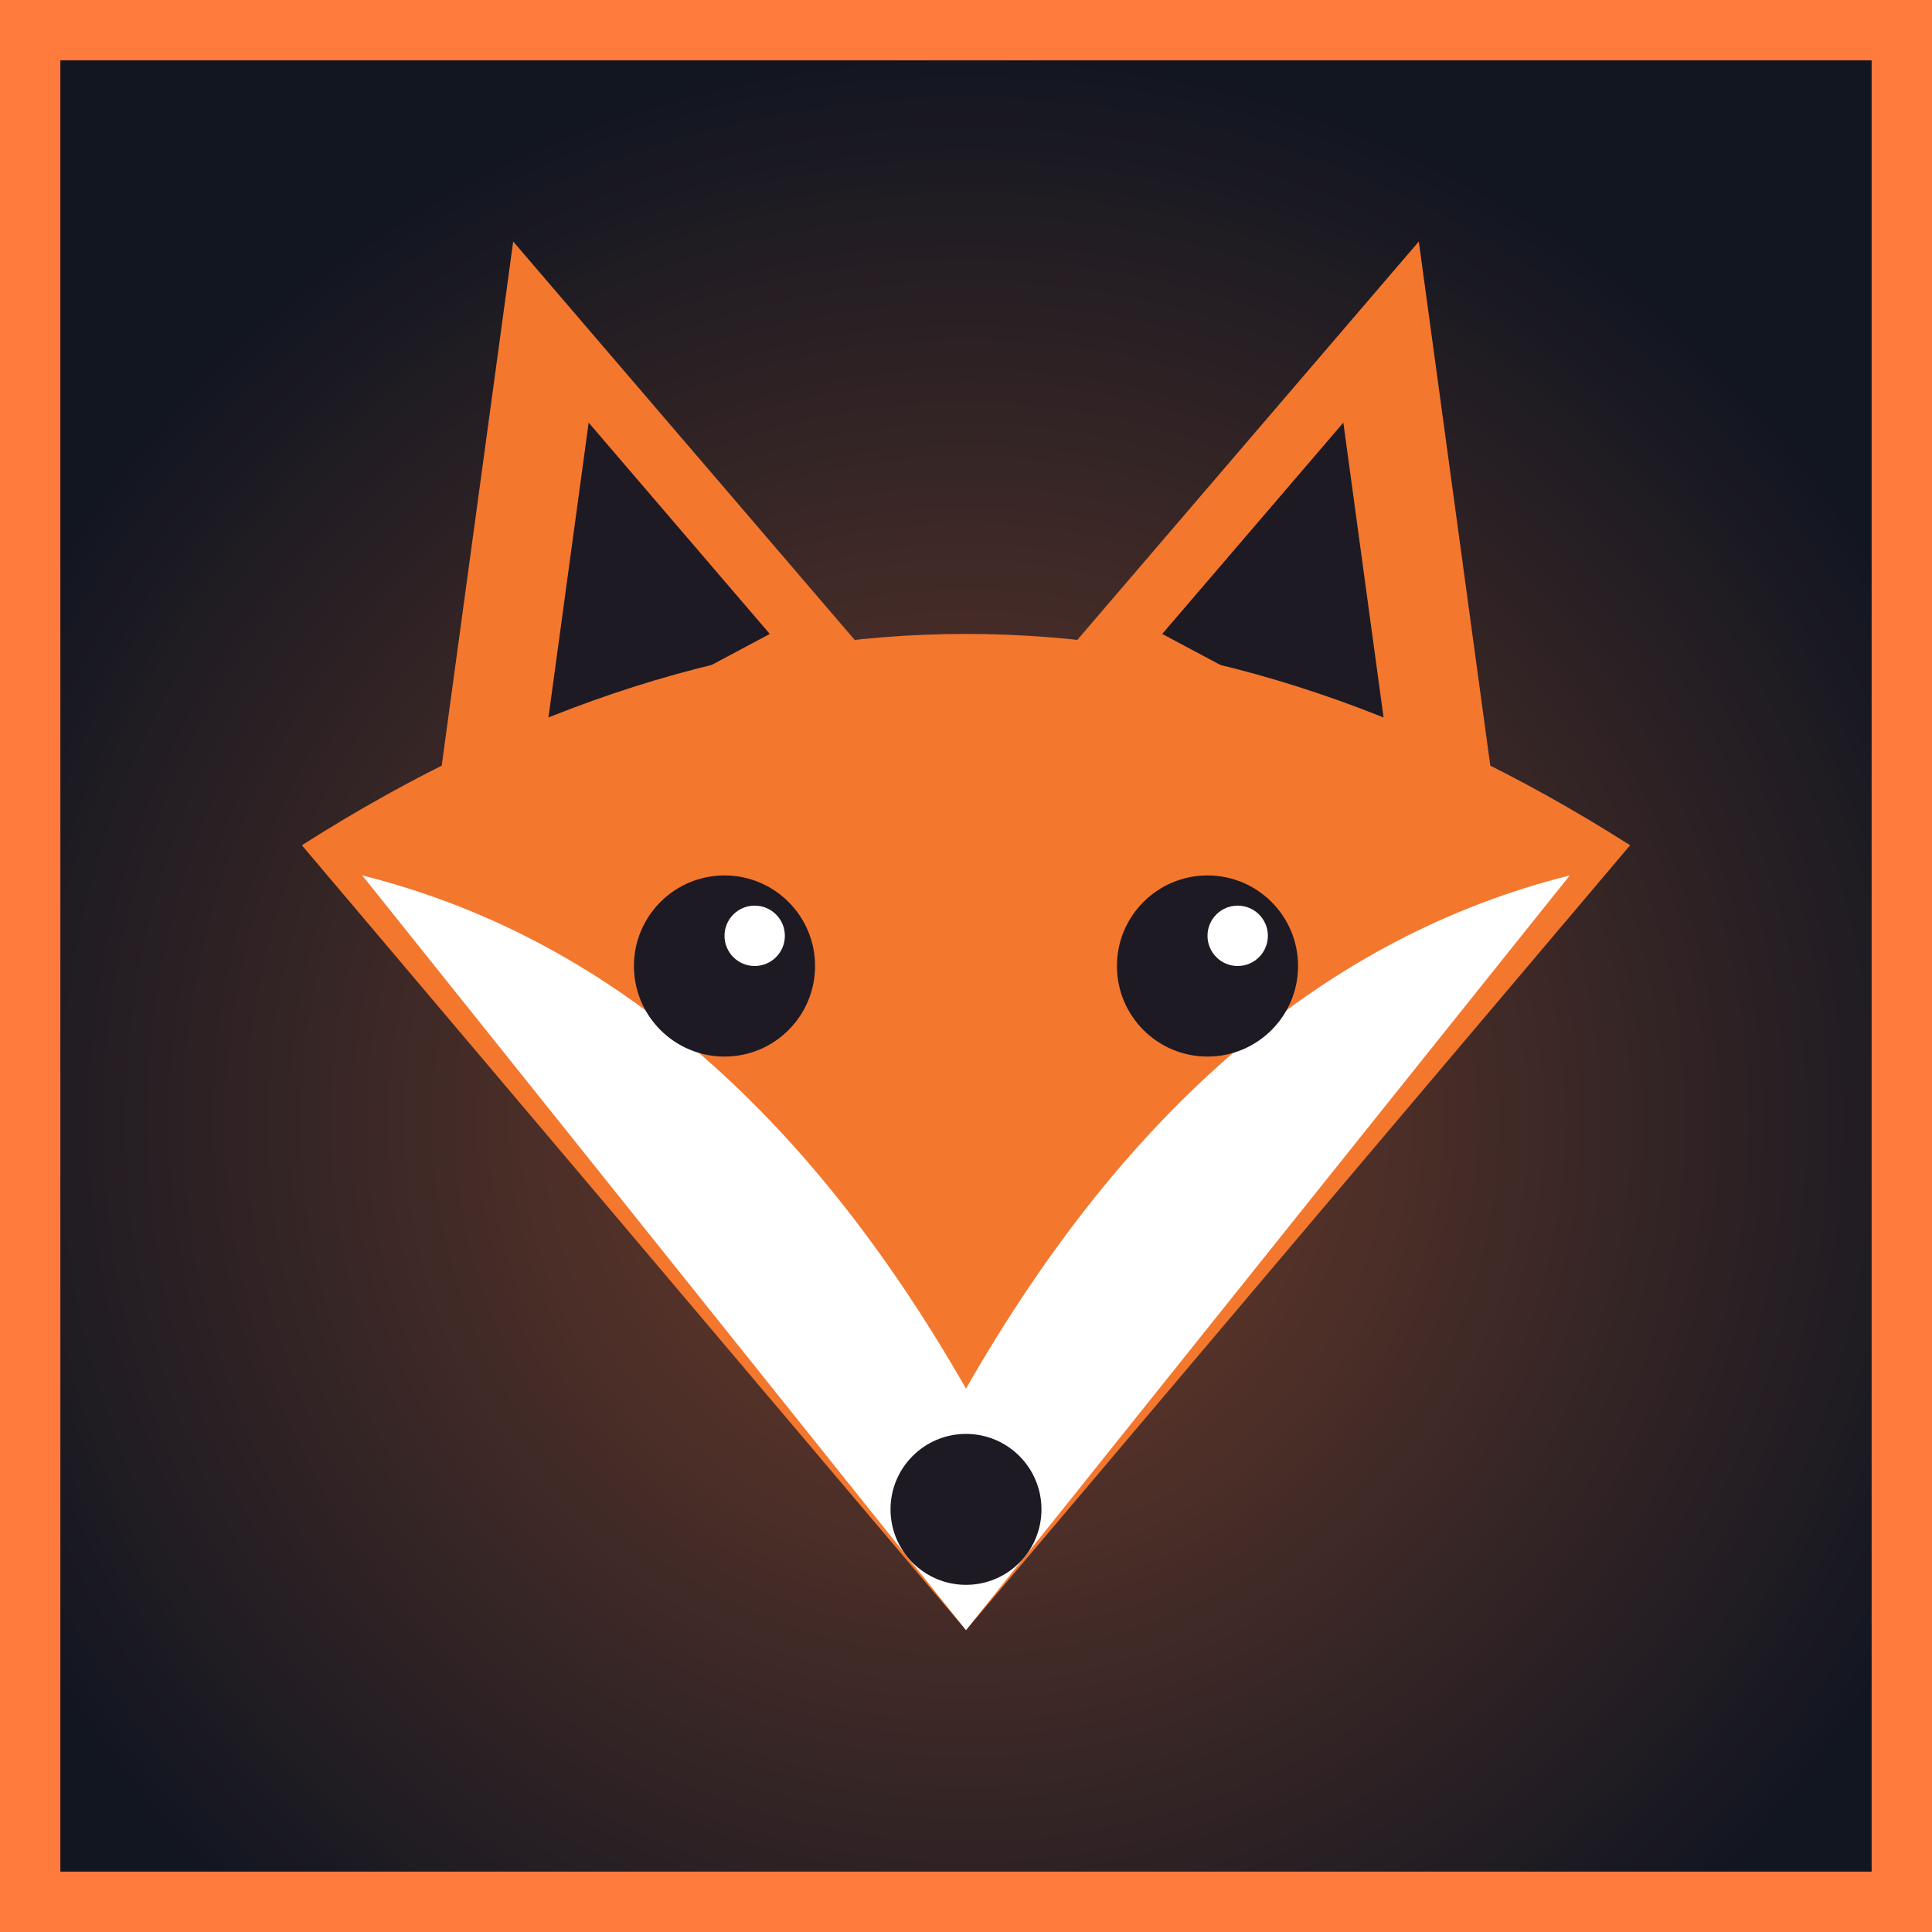
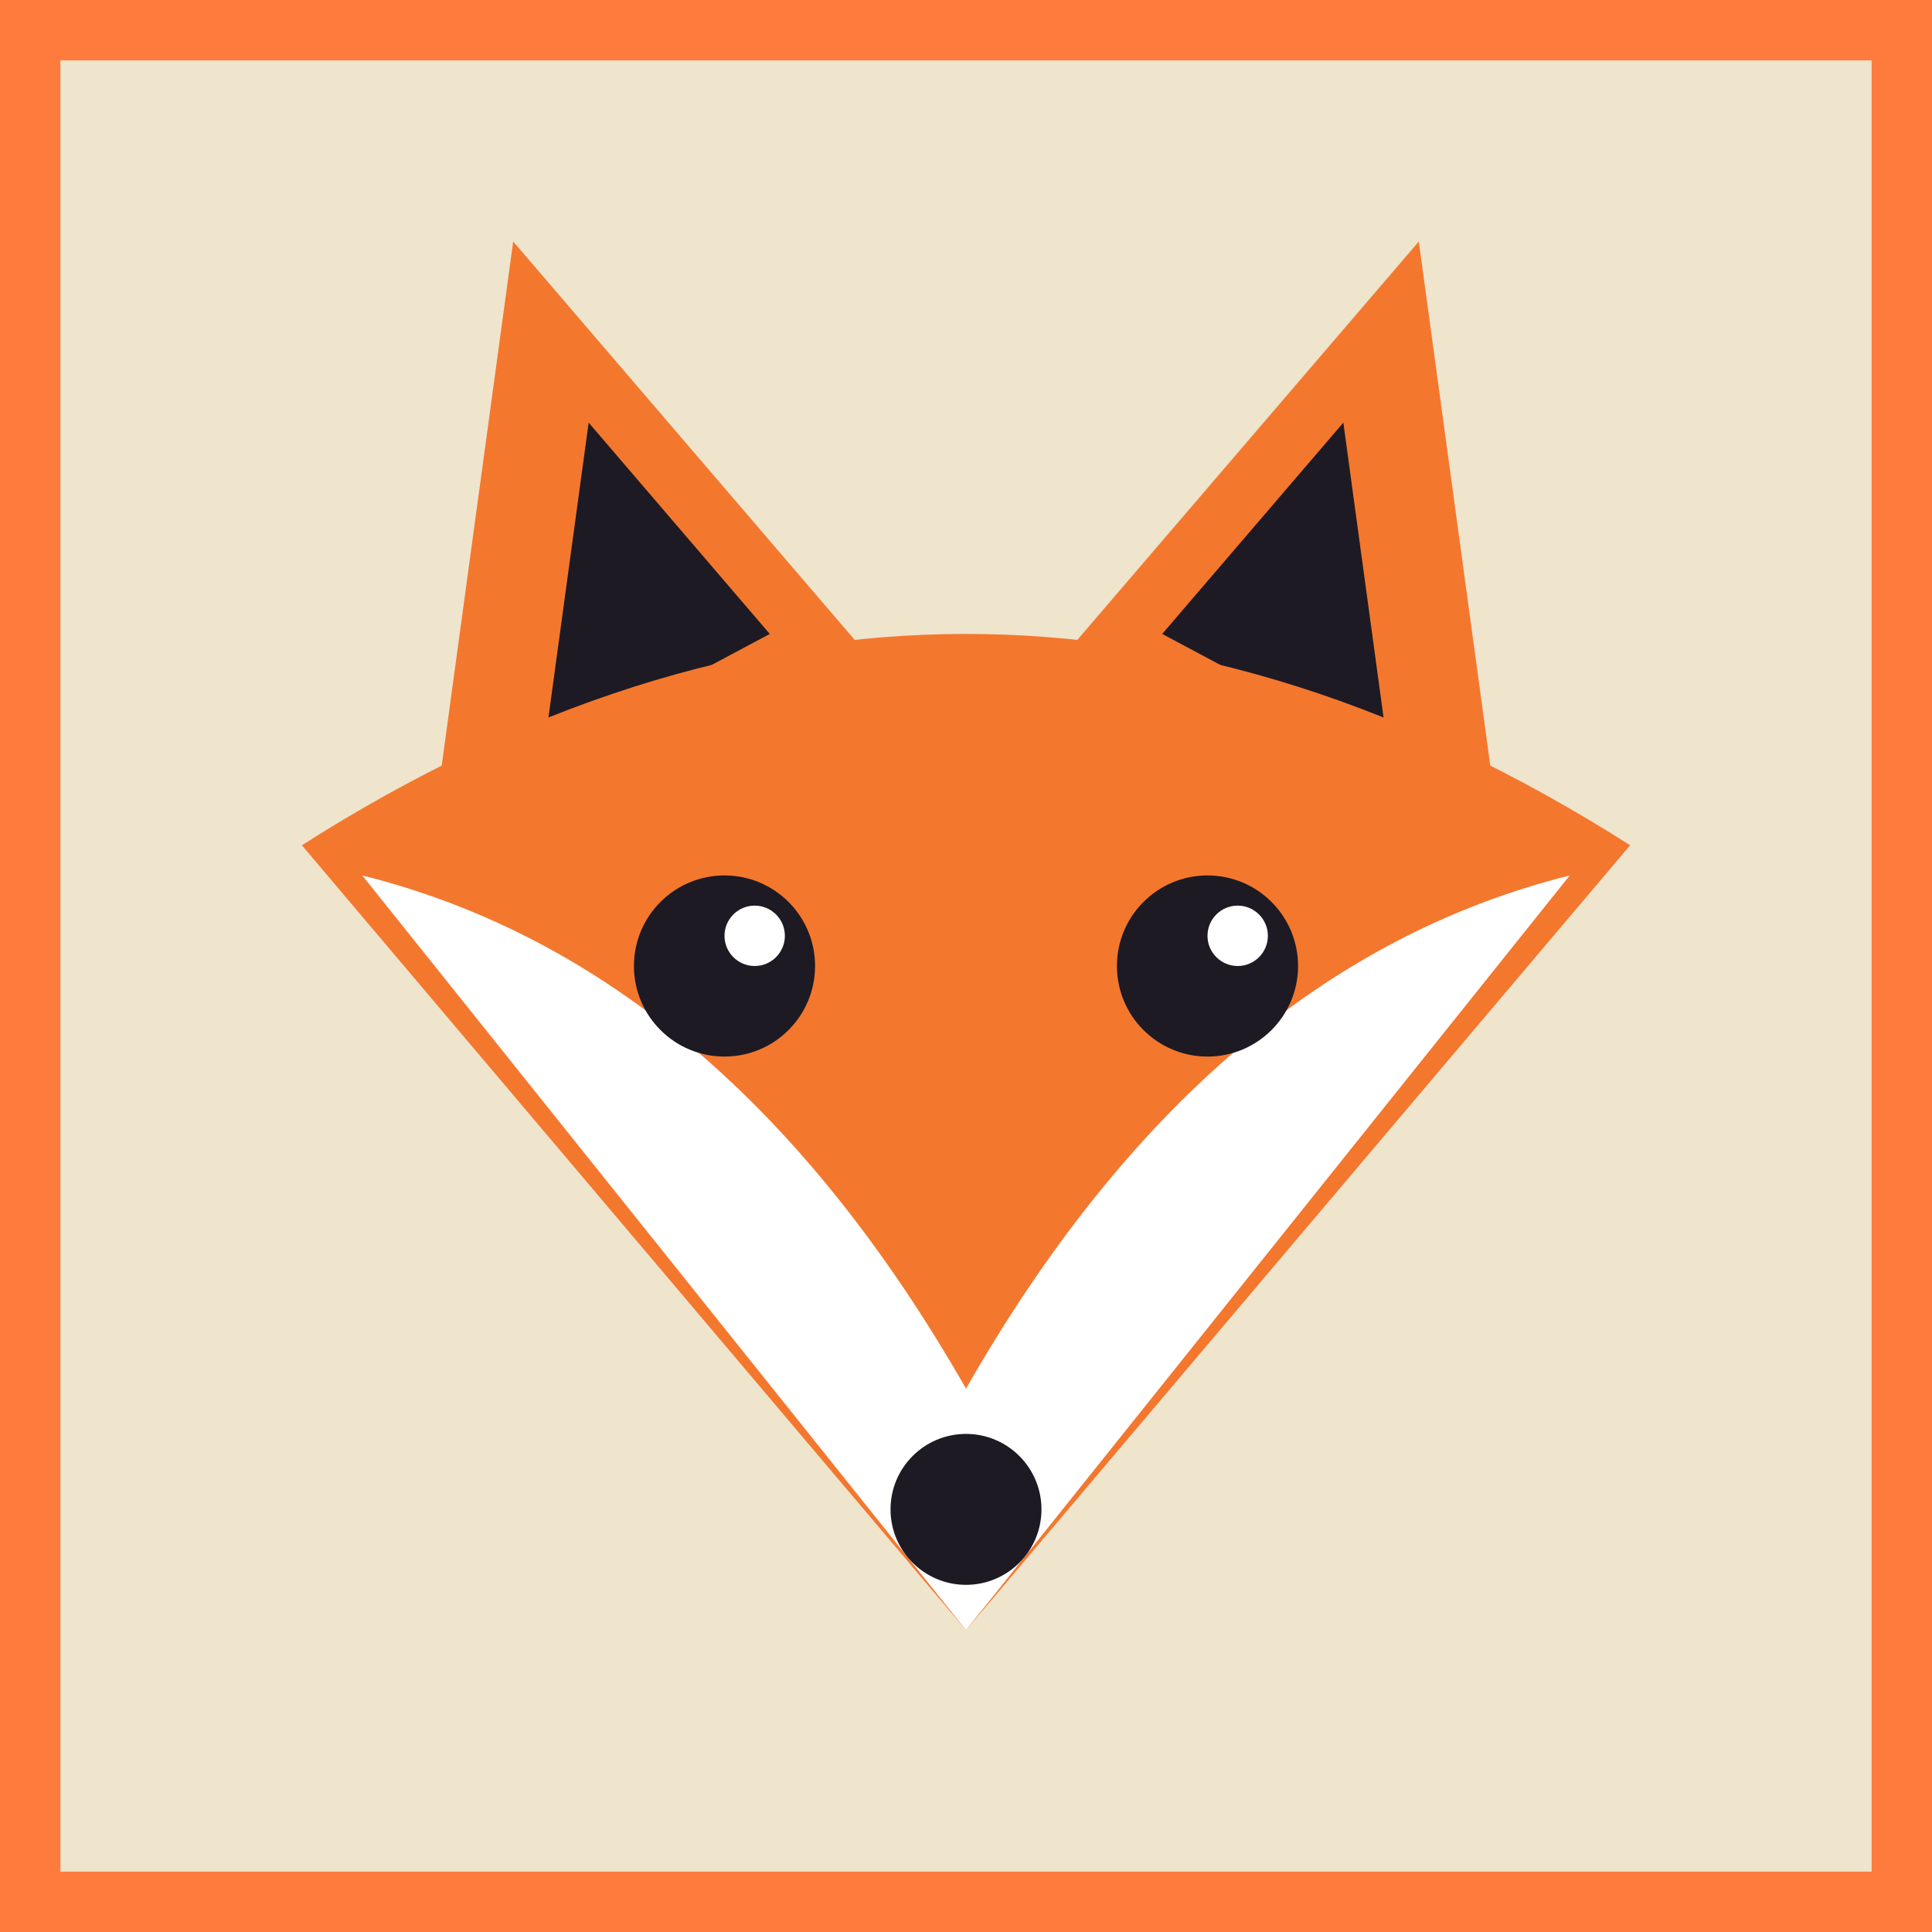
<svg xmlns="http://www.w3.org/2000/svg" viewBox="0 0 64 64">
-   <defs>
-     <radialGradient id="halo" cx="50%" cy="58%" r="55%">
-       <stop offset="0" stop-color="#ff7a3d" stop-opacity="0.4" />
-       <stop offset="1" stop-color="#ff7a3d" stop-opacity="0" />
-     </radialGradient>
-   </defs>
-   <rect width="64" height="64" fill="#121621" />
-   <rect width="64" height="64" fill="url(#halo)" />
+   <rect width="64" height="64" fill="#efe4cc" />
  <path d="M14 30L17 8 29 22z" fill="#f4772e" />
  <path d="M50 30L47 8 35 22z" fill="#f4772e" />
  <path d="M18 25L19.5 14 25.5 21z" fill="#1d1a24" />
  <path d="M46 25L44.5 14 38.5 21z" fill="#1d1a24" />
  <path d="M10 28Q32 14 54 28L32 54z" fill="#f4772e" />
  <path d="M12 29Q24 32 32 46Q40 32 52 29L32 54z" fill="#fff" />
  <circle cx="24" cy="32" r="3" fill="#1d1a24" />
  <circle cx="25" cy="31" r="1" fill="#fff" />
  <circle cx="40" cy="32" r="3" fill="#1d1a24" />
  <circle cx="41" cy="31" r="1" fill="#fff" />
  <circle cx="32" cy="50" r="2.5" fill="#1d1a24" />
  <rect x="1" y="1" width="62" height="62" fill="none" stroke="#ff7a3d" stroke-width="2" />
</svg>
